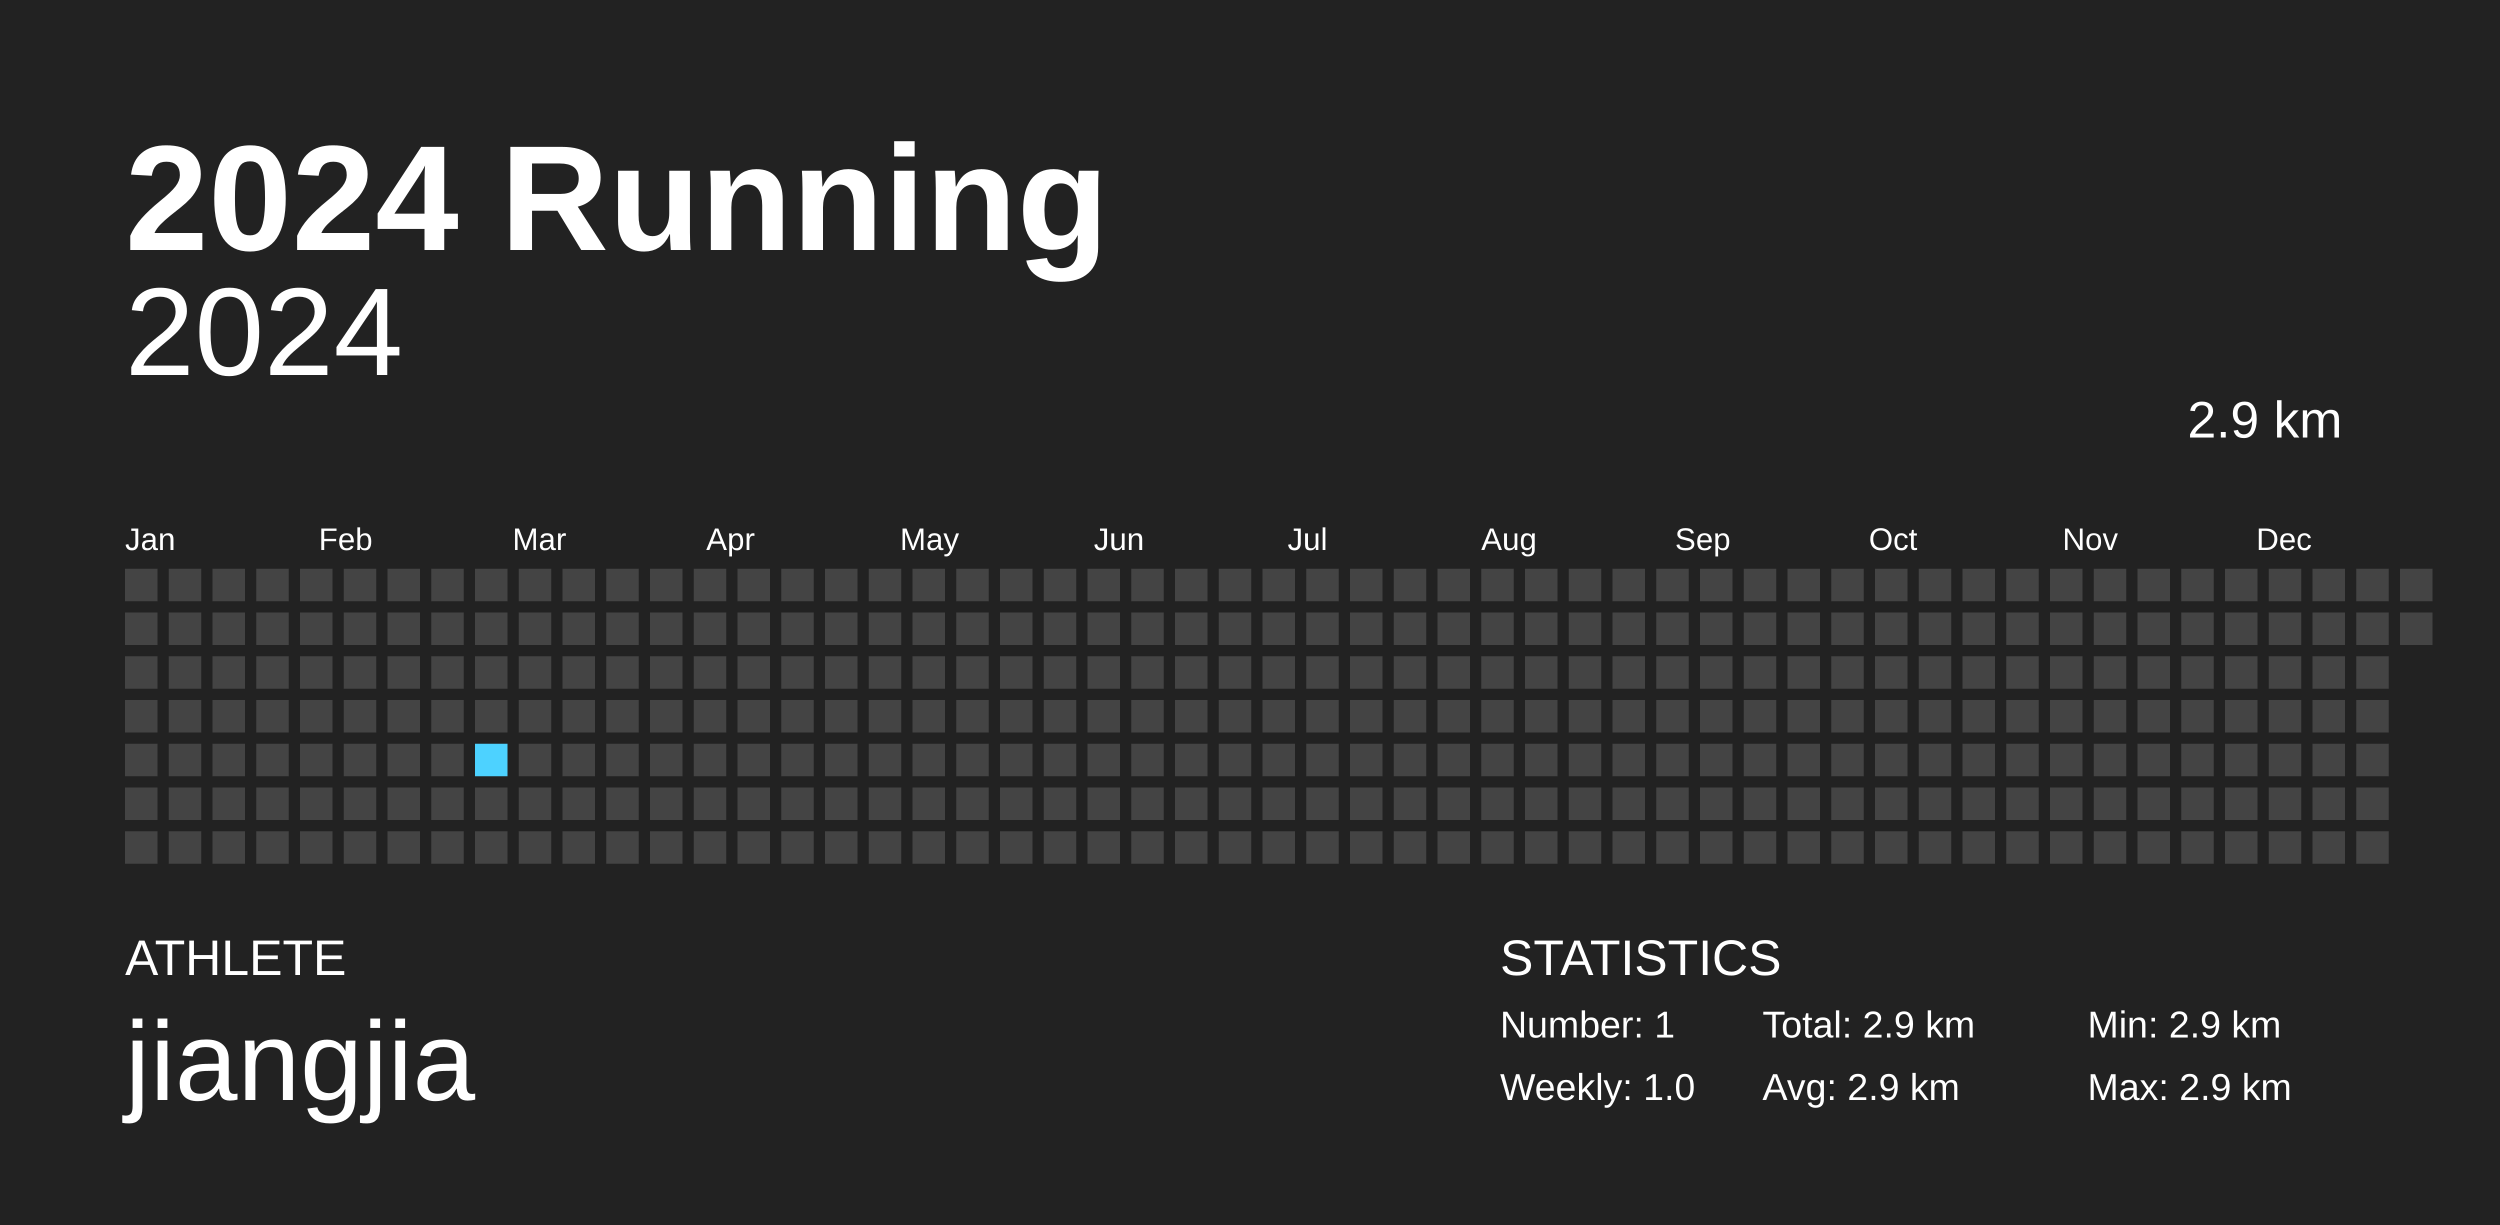
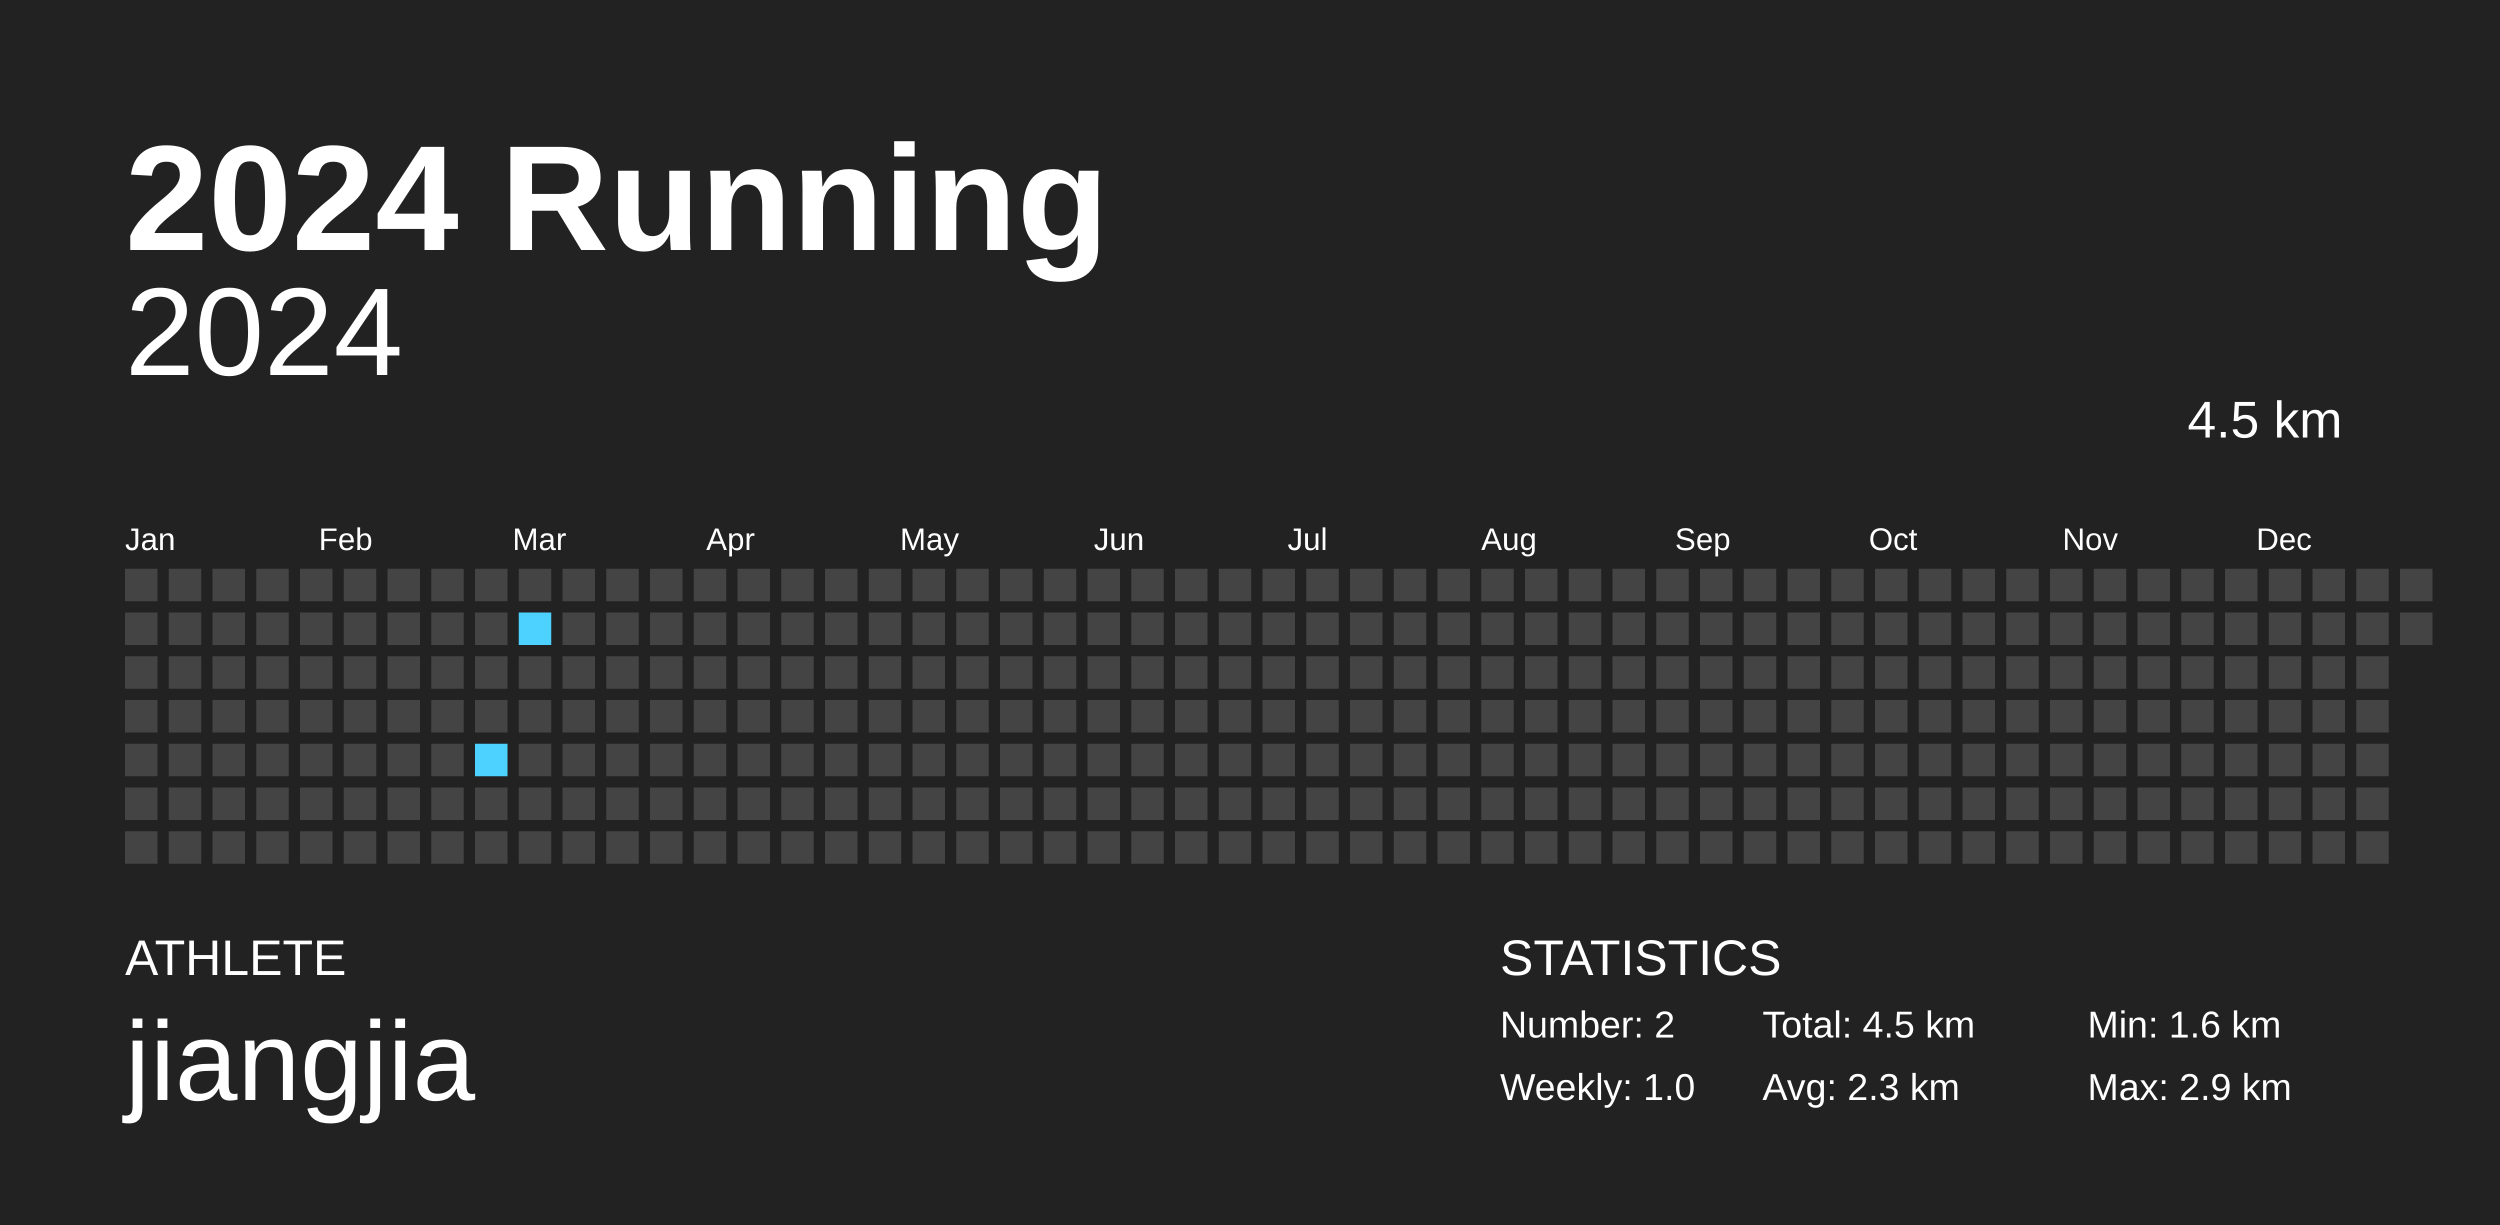
<svg xmlns="http://www.w3.org/2000/svg" baseProfile="full" height="98mm" version="1.1" viewBox="0,0,200,98" width="200mm">
  <defs />
  <rect fill="#222222" height="98" width="200" x="0" y="0" />
  <text fill="#FFFFFF" style="font-size:12px; font-family:Arial; font-weight:bold;" x="10" y="20">2024 Running</text>
  <text fill="#FFFFFF" style="font-size:4px; font-family:Arial" x="10" y="78">ATHLETE</text>
  <text fill="#FFFFFF" style="font-size:9px; font-family:Arial" x="10" y="88">jiangjia</text>
  <text fill="#FFFFFF" style="font-size:4px; font-family:Arial" x="120" y="78">STATISTICS</text>
-   <text fill="#FFFFFF" style="font-size:3px; font-family:Arial" x="120" y="83">Number: 1</text>
+   <text fill="#FFFFFF" style="font-size:3px; font-family:Arial" x="120" y="83">Number: 2</text>
  <text fill="#FFFFFF" style="font-size:3px; font-family:Arial" x="120" y="88">Weekly: 1.0</text>
-   <text fill="#FFFFFF" style="font-size:3px; font-family:Arial" x="141" y="83">Total: 2.9 km</text>
-   <text fill="#FFFFFF" style="font-size:3px; font-family:Arial" x="141" y="88">Avg: 2.9 km</text>
-   <text fill="#FFFFFF" style="font-size:3px; font-family:Arial" x="167" y="83">Min: 2.9 km</text>
+   <text fill="#FFFFFF" style="font-size:3px; font-family:Arial" x="141" y="83">Total: 4.5 km</text>
+   <text fill="#FFFFFF" style="font-size:3px; font-family:Arial" x="141" y="88">Avg: 2.3 km</text>
+   <text fill="#FFFFFF" style="font-size:3px; font-family:Arial" x="167" y="83">Min: 1.6 km</text>
  <text fill="#FFFFFF" style="font-size:3px; font-family:Arial" x="167" y="88">Max: 2.9 km</text>
  <text alignment-baseline="hanging" fill="#FFFFFF" style="font-size:10.0px; font-family:Arial;" x="10" y="30">2024</text>
-   <text alignment-baseline="hanging" fill="#FFFFFF" style="font-size:4.125px; font-family:Arial;" x="175" y="35">2.9 km</text>
+   <text alignment-baseline="hanging" fill="#FFFFFF" style="font-size:4.125px; font-family:Arial;" x="175" y="35">4.5 km</text>
  <text fill="#FFFFFF" style="font-size:2.5px; font-family:Arial" x="10.0" y="44">Jan</text>
  <text fill="#FFFFFF" style="font-size:2.5px; font-family:Arial" x="25.5" y="44">Feb</text>
  <text fill="#FFFFFF" style="font-size:2.5px; font-family:Arial" x="41.0" y="44">Mar</text>
  <text fill="#FFFFFF" style="font-size:2.5px; font-family:Arial" x="56.5" y="44">Apr</text>
  <text fill="#FFFFFF" style="font-size:2.5px; font-family:Arial" x="72.0" y="44">May</text>
  <text fill="#FFFFFF" style="font-size:2.5px; font-family:Arial" x="87.5" y="44">Jun</text>
  <text fill="#FFFFFF" style="font-size:2.5px; font-family:Arial" x="103.0" y="44">Jul</text>
  <text fill="#FFFFFF" style="font-size:2.5px; font-family:Arial" x="118.5" y="44">Aug</text>
  <text fill="#FFFFFF" style="font-size:2.5px; font-family:Arial" x="134.0" y="44">Sep</text>
  <text fill="#FFFFFF" style="font-size:2.5px; font-family:Arial" x="149.5" y="44">Oct</text>
  <text fill="#FFFFFF" style="font-size:2.5px; font-family:Arial" x="165.0" y="44">Nov</text>
  <text fill="#FFFFFF" style="font-size:2.5px; font-family:Arial" x="180.5" y="44">Dec</text>
  <rect fill="#444444" height="2.6" width="2.6" x="10.0" y="45.5" />
  <rect fill="#444444" height="2.6" width="2.6" x="10.0" y="49.0" />
  <rect fill="#444444" height="2.6" width="2.6" x="10.0" y="52.5" />
  <rect fill="#444444" height="2.6" width="2.6" x="10.0" y="56.0" />
  <rect fill="#444444" height="2.6" width="2.6" x="10.0" y="59.5" />
  <rect fill="#444444" height="2.6" width="2.6" x="10.0" y="63.0" />
  <rect fill="#444444" height="2.6" width="2.6" x="10.0" y="66.5" />
  <rect fill="#444444" height="2.6" width="2.6" x="13.5" y="45.5" />
  <rect fill="#444444" height="2.6" width="2.6" x="13.5" y="49.0" />
  <rect fill="#444444" height="2.6" width="2.6" x="13.5" y="52.5" />
  <rect fill="#444444" height="2.6" width="2.6" x="13.5" y="56.0" />
  <rect fill="#444444" height="2.6" width="2.6" x="13.5" y="59.5" />
  <rect fill="#444444" height="2.6" width="2.6" x="13.5" y="63.0" />
  <rect fill="#444444" height="2.6" width="2.6" x="13.5" y="66.5" />
  <rect fill="#444444" height="2.6" width="2.6" x="17.0" y="45.5" />
  <rect fill="#444444" height="2.6" width="2.6" x="17.0" y="49.0" />
  <rect fill="#444444" height="2.6" width="2.6" x="17.0" y="52.5" />
  <rect fill="#444444" height="2.6" width="2.6" x="17.0" y="56.0" />
  <rect fill="#444444" height="2.6" width="2.6" x="17.0" y="59.5" />
  <rect fill="#444444" height="2.6" width="2.6" x="17.0" y="63.0" />
  <rect fill="#444444" height="2.6" width="2.6" x="17.0" y="66.5" />
  <rect fill="#444444" height="2.6" width="2.6" x="20.5" y="45.5" />
  <rect fill="#444444" height="2.6" width="2.6" x="20.5" y="49.0" />
  <rect fill="#444444" height="2.6" width="2.6" x="20.5" y="52.5" />
  <rect fill="#444444" height="2.6" width="2.6" x="20.5" y="56.0" />
  <rect fill="#444444" height="2.6" width="2.6" x="20.5" y="59.5" />
  <rect fill="#444444" height="2.6" width="2.6" x="20.5" y="63.0" />
  <rect fill="#444444" height="2.6" width="2.6" x="20.5" y="66.5" />
  <rect fill="#444444" height="2.6" width="2.6" x="24.0" y="45.5" />
  <rect fill="#444444" height="2.6" width="2.6" x="24.0" y="49.0" />
  <rect fill="#444444" height="2.6" width="2.6" x="24.0" y="52.5" />
  <rect fill="#444444" height="2.6" width="2.6" x="24.0" y="56.0" />
  <rect fill="#444444" height="2.6" width="2.6" x="24.0" y="59.5" />
  <rect fill="#444444" height="2.6" width="2.6" x="24.0" y="63.0" />
  <rect fill="#444444" height="2.6" width="2.6" x="24.0" y="66.5" />
  <rect fill="#444444" height="2.6" width="2.6" x="27.5" y="45.5" />
  <rect fill="#444444" height="2.6" width="2.6" x="27.5" y="49.0" />
  <rect fill="#444444" height="2.6" width="2.6" x="27.5" y="52.5" />
  <rect fill="#444444" height="2.6" width="2.6" x="27.5" y="56.0" />
  <rect fill="#444444" height="2.6" width="2.6" x="27.5" y="59.5" />
  <rect fill="#444444" height="2.6" width="2.6" x="27.5" y="63.0" />
  <rect fill="#444444" height="2.6" width="2.6" x="27.5" y="66.5" />
  <rect fill="#444444" height="2.6" width="2.6" x="31.0" y="45.5" />
  <rect fill="#444444" height="2.6" width="2.6" x="31.0" y="49.0" />
  <rect fill="#444444" height="2.6" width="2.6" x="31.0" y="52.5" />
  <rect fill="#444444" height="2.6" width="2.6" x="31.0" y="56.0" />
  <rect fill="#444444" height="2.6" width="2.6" x="31.0" y="59.5" />
  <rect fill="#444444" height="2.6" width="2.6" x="31.0" y="63.0" />
  <rect fill="#444444" height="2.6" width="2.6" x="31.0" y="66.5" />
  <rect fill="#444444" height="2.6" width="2.6" x="34.5" y="45.5" />
  <rect fill="#444444" height="2.6" width="2.6" x="34.5" y="49.0" />
  <rect fill="#444444" height="2.6" width="2.6" x="34.5" y="52.5" />
  <rect fill="#444444" height="2.6" width="2.6" x="34.5" y="56.0" />
  <rect fill="#444444" height="2.6" width="2.6" x="34.5" y="59.5" />
  <rect fill="#444444" height="2.6" width="2.6" x="34.5" y="63.0" />
  <rect fill="#444444" height="2.6" width="2.6" x="34.5" y="66.5" />
  <rect fill="#444444" height="2.6" width="2.6" x="38.0" y="45.5" />
  <rect fill="#444444" height="2.6" width="2.6" x="38.0" y="49.0" />
  <rect fill="#444444" height="2.6" width="2.6" x="38.0" y="52.5" />
  <rect fill="#444444" height="2.6" width="2.6" x="38.0" y="56.0" />
-   <rect fill="#4DD2FF" height="2.6" width="2.6" x="38.0" y="59.5" />
+   <rect fill="#4dd2ff" height="2.6" width="2.6" x="38.0" y="59.5" />
  <rect fill="#444444" height="2.6" width="2.6" x="38.0" y="63.0" />
  <rect fill="#444444" height="2.6" width="2.6" x="38.0" y="66.5" />
  <rect fill="#444444" height="2.6" width="2.6" x="41.5" y="45.5" />
-   <rect fill="#444444" height="2.6" width="2.6" x="41.5" y="49.0" />
+   <rect fill="#4dd2ff" height="2.6" width="2.6" x="41.5" y="49.0" />
  <rect fill="#444444" height="2.6" width="2.6" x="41.5" y="52.5" />
  <rect fill="#444444" height="2.6" width="2.6" x="41.5" y="56.0" />
  <rect fill="#444444" height="2.6" width="2.6" x="41.5" y="59.5" />
  <rect fill="#444444" height="2.6" width="2.6" x="41.5" y="63.0" />
  <rect fill="#444444" height="2.6" width="2.6" x="41.5" y="66.5" />
  <rect fill="#444444" height="2.6" width="2.6" x="45.0" y="45.5" />
  <rect fill="#444444" height="2.6" width="2.6" x="45.0" y="49.0" />
  <rect fill="#444444" height="2.6" width="2.6" x="45.0" y="52.5" />
  <rect fill="#444444" height="2.6" width="2.6" x="45.0" y="56.0" />
  <rect fill="#444444" height="2.6" width="2.6" x="45.0" y="59.5" />
  <rect fill="#444444" height="2.6" width="2.6" x="45.0" y="63.0" />
  <rect fill="#444444" height="2.6" width="2.6" x="45.0" y="66.5" />
  <rect fill="#444444" height="2.6" width="2.6" x="48.5" y="45.5" />
  <rect fill="#444444" height="2.6" width="2.6" x="48.5" y="49.0" />
  <rect fill="#444444" height="2.6" width="2.6" x="48.5" y="52.5" />
  <rect fill="#444444" height="2.6" width="2.6" x="48.5" y="56.0" />
  <rect fill="#444444" height="2.6" width="2.6" x="48.5" y="59.5" />
  <rect fill="#444444" height="2.6" width="2.6" x="48.5" y="63.0" />
  <rect fill="#444444" height="2.6" width="2.6" x="48.5" y="66.5" />
  <rect fill="#444444" height="2.6" width="2.6" x="52.0" y="45.5" />
  <rect fill="#444444" height="2.6" width="2.6" x="52.0" y="49.0" />
  <rect fill="#444444" height="2.6" width="2.6" x="52.0" y="52.5" />
  <rect fill="#444444" height="2.6" width="2.6" x="52.0" y="56.0" />
  <rect fill="#444444" height="2.6" width="2.6" x="52.0" y="59.5" />
  <rect fill="#444444" height="2.6" width="2.6" x="52.0" y="63.0" />
  <rect fill="#444444" height="2.6" width="2.6" x="52.0" y="66.5" />
  <rect fill="#444444" height="2.6" width="2.6" x="55.5" y="45.5" />
  <rect fill="#444444" height="2.6" width="2.6" x="55.5" y="49.0" />
  <rect fill="#444444" height="2.6" width="2.6" x="55.5" y="52.5" />
  <rect fill="#444444" height="2.6" width="2.6" x="55.5" y="56.0" />
  <rect fill="#444444" height="2.6" width="2.6" x="55.5" y="59.5" />
  <rect fill="#444444" height="2.6" width="2.6" x="55.5" y="63.0" />
  <rect fill="#444444" height="2.6" width="2.6" x="55.5" y="66.5" />
  <rect fill="#444444" height="2.6" width="2.6" x="59.0" y="45.5" />
  <rect fill="#444444" height="2.6" width="2.6" x="59.0" y="49.0" />
  <rect fill="#444444" height="2.6" width="2.6" x="59.0" y="52.5" />
  <rect fill="#444444" height="2.6" width="2.6" x="59.0" y="56.0" />
  <rect fill="#444444" height="2.6" width="2.6" x="59.0" y="59.5" />
  <rect fill="#444444" height="2.6" width="2.6" x="59.0" y="63.0" />
  <rect fill="#444444" height="2.6" width="2.6" x="59.0" y="66.5" />
  <rect fill="#444444" height="2.6" width="2.6" x="62.5" y="45.5" />
  <rect fill="#444444" height="2.6" width="2.6" x="62.5" y="49.0" />
  <rect fill="#444444" height="2.6" width="2.6" x="62.5" y="52.5" />
  <rect fill="#444444" height="2.6" width="2.6" x="62.5" y="56.0" />
  <rect fill="#444444" height="2.6" width="2.6" x="62.5" y="59.5" />
  <rect fill="#444444" height="2.6" width="2.6" x="62.5" y="63.0" />
  <rect fill="#444444" height="2.6" width="2.6" x="62.5" y="66.5" />
  <rect fill="#444444" height="2.6" width="2.6" x="66.0" y="45.5" />
  <rect fill="#444444" height="2.6" width="2.6" x="66.0" y="49.0" />
  <rect fill="#444444" height="2.6" width="2.6" x="66.0" y="52.5" />
  <rect fill="#444444" height="2.6" width="2.6" x="66.0" y="56.0" />
  <rect fill="#444444" height="2.6" width="2.6" x="66.0" y="59.5" />
  <rect fill="#444444" height="2.6" width="2.6" x="66.0" y="63.0" />
  <rect fill="#444444" height="2.6" width="2.6" x="66.0" y="66.5" />
  <rect fill="#444444" height="2.6" width="2.6" x="69.5" y="45.5" />
  <rect fill="#444444" height="2.6" width="2.6" x="69.5" y="49.0" />
  <rect fill="#444444" height="2.6" width="2.6" x="69.5" y="52.5" />
  <rect fill="#444444" height="2.6" width="2.6" x="69.5" y="56.0" />
  <rect fill="#444444" height="2.6" width="2.6" x="69.5" y="59.5" />
  <rect fill="#444444" height="2.6" width="2.6" x="69.5" y="63.0" />
  <rect fill="#444444" height="2.6" width="2.6" x="69.5" y="66.5" />
  <rect fill="#444444" height="2.6" width="2.6" x="73.0" y="45.5" />
  <rect fill="#444444" height="2.6" width="2.6" x="73.0" y="49.0" />
  <rect fill="#444444" height="2.6" width="2.6" x="73.0" y="52.5" />
  <rect fill="#444444" height="2.6" width="2.6" x="73.0" y="56.0" />
  <rect fill="#444444" height="2.6" width="2.6" x="73.0" y="59.5" />
  <rect fill="#444444" height="2.6" width="2.6" x="73.0" y="63.0" />
  <rect fill="#444444" height="2.6" width="2.6" x="73.0" y="66.5" />
  <rect fill="#444444" height="2.6" width="2.6" x="76.5" y="45.5" />
  <rect fill="#444444" height="2.6" width="2.6" x="76.5" y="49.0" />
  <rect fill="#444444" height="2.6" width="2.6" x="76.5" y="52.5" />
  <rect fill="#444444" height="2.6" width="2.6" x="76.5" y="56.0" />
  <rect fill="#444444" height="2.6" width="2.6" x="76.5" y="59.5" />
  <rect fill="#444444" height="2.6" width="2.6" x="76.5" y="63.0" />
  <rect fill="#444444" height="2.6" width="2.6" x="76.5" y="66.5" />
  <rect fill="#444444" height="2.6" width="2.6" x="80.0" y="45.5" />
  <rect fill="#444444" height="2.6" width="2.6" x="80.0" y="49.0" />
  <rect fill="#444444" height="2.6" width="2.6" x="80.0" y="52.5" />
  <rect fill="#444444" height="2.6" width="2.6" x="80.0" y="56.0" />
  <rect fill="#444444" height="2.6" width="2.6" x="80.0" y="59.5" />
  <rect fill="#444444" height="2.6" width="2.6" x="80.0" y="63.0" />
  <rect fill="#444444" height="2.6" width="2.6" x="80.0" y="66.5" />
  <rect fill="#444444" height="2.6" width="2.6" x="83.5" y="45.5" />
  <rect fill="#444444" height="2.6" width="2.6" x="83.5" y="49.0" />
  <rect fill="#444444" height="2.6" width="2.6" x="83.5" y="52.5" />
  <rect fill="#444444" height="2.6" width="2.6" x="83.5" y="56.0" />
  <rect fill="#444444" height="2.6" width="2.6" x="83.5" y="59.5" />
  <rect fill="#444444" height="2.6" width="2.6" x="83.5" y="63.0" />
  <rect fill="#444444" height="2.6" width="2.6" x="83.5" y="66.5" />
  <rect fill="#444444" height="2.6" width="2.6" x="87.0" y="45.5" />
  <rect fill="#444444" height="2.6" width="2.6" x="87.0" y="49.0" />
  <rect fill="#444444" height="2.6" width="2.6" x="87.0" y="52.5" />
  <rect fill="#444444" height="2.6" width="2.6" x="87.0" y="56.0" />
  <rect fill="#444444" height="2.6" width="2.6" x="87.0" y="59.5" />
  <rect fill="#444444" height="2.6" width="2.6" x="87.0" y="63.0" />
  <rect fill="#444444" height="2.6" width="2.6" x="87.0" y="66.5" />
  <rect fill="#444444" height="2.6" width="2.6" x="90.5" y="45.5" />
  <rect fill="#444444" height="2.6" width="2.6" x="90.5" y="49.0" />
  <rect fill="#444444" height="2.6" width="2.6" x="90.5" y="52.5" />
  <rect fill="#444444" height="2.6" width="2.6" x="90.5" y="56.0" />
  <rect fill="#444444" height="2.6" width="2.6" x="90.5" y="59.5" />
  <rect fill="#444444" height="2.6" width="2.6" x="90.5" y="63.0" />
  <rect fill="#444444" height="2.6" width="2.6" x="90.5" y="66.5" />
  <rect fill="#444444" height="2.6" width="2.6" x="94.0" y="45.5" />
  <rect fill="#444444" height="2.6" width="2.6" x="94.0" y="49.0" />
  <rect fill="#444444" height="2.6" width="2.6" x="94.0" y="52.5" />
  <rect fill="#444444" height="2.6" width="2.6" x="94.0" y="56.0" />
  <rect fill="#444444" height="2.6" width="2.6" x="94.0" y="59.5" />
  <rect fill="#444444" height="2.6" width="2.6" x="94.0" y="63.0" />
  <rect fill="#444444" height="2.6" width="2.6" x="94.0" y="66.5" />
  <rect fill="#444444" height="2.6" width="2.6" x="97.5" y="45.5" />
  <rect fill="#444444" height="2.6" width="2.6" x="97.5" y="49.0" />
  <rect fill="#444444" height="2.6" width="2.6" x="97.5" y="52.5" />
  <rect fill="#444444" height="2.6" width="2.6" x="97.5" y="56.0" />
  <rect fill="#444444" height="2.6" width="2.6" x="97.5" y="59.5" />
  <rect fill="#444444" height="2.6" width="2.6" x="97.5" y="63.0" />
  <rect fill="#444444" height="2.6" width="2.6" x="97.5" y="66.5" />
  <rect fill="#444444" height="2.6" width="2.6" x="101.0" y="45.5" />
  <rect fill="#444444" height="2.6" width="2.6" x="101.0" y="49.0" />
  <rect fill="#444444" height="2.6" width="2.6" x="101.0" y="52.5" />
  <rect fill="#444444" height="2.6" width="2.6" x="101.0" y="56.0" />
  <rect fill="#444444" height="2.6" width="2.6" x="101.0" y="59.5" />
  <rect fill="#444444" height="2.6" width="2.6" x="101.0" y="63.0" />
  <rect fill="#444444" height="2.6" width="2.6" x="101.0" y="66.5" />
  <rect fill="#444444" height="2.6" width="2.6" x="104.5" y="45.5" />
  <rect fill="#444444" height="2.6" width="2.6" x="104.5" y="49.0" />
  <rect fill="#444444" height="2.6" width="2.6" x="104.5" y="52.5" />
  <rect fill="#444444" height="2.6" width="2.6" x="104.5" y="56.0" />
  <rect fill="#444444" height="2.6" width="2.6" x="104.5" y="59.5" />
  <rect fill="#444444" height="2.6" width="2.6" x="104.5" y="63.0" />
  <rect fill="#444444" height="2.6" width="2.6" x="104.5" y="66.5" />
  <rect fill="#444444" height="2.6" width="2.6" x="108.0" y="45.5" />
  <rect fill="#444444" height="2.6" width="2.6" x="108.0" y="49.0" />
  <rect fill="#444444" height="2.6" width="2.6" x="108.0" y="52.5" />
  <rect fill="#444444" height="2.6" width="2.6" x="108.0" y="56.0" />
  <rect fill="#444444" height="2.6" width="2.6" x="108.0" y="59.5" />
  <rect fill="#444444" height="2.6" width="2.6" x="108.0" y="63.0" />
  <rect fill="#444444" height="2.6" width="2.6" x="108.0" y="66.5" />
  <rect fill="#444444" height="2.6" width="2.6" x="111.5" y="45.5" />
  <rect fill="#444444" height="2.6" width="2.6" x="111.5" y="49.0" />
  <rect fill="#444444" height="2.6" width="2.6" x="111.5" y="52.5" />
  <rect fill="#444444" height="2.6" width="2.6" x="111.5" y="56.0" />
  <rect fill="#444444" height="2.6" width="2.6" x="111.5" y="59.5" />
  <rect fill="#444444" height="2.6" width="2.6" x="111.5" y="63.0" />
  <rect fill="#444444" height="2.6" width="2.6" x="111.5" y="66.5" />
  <rect fill="#444444" height="2.6" width="2.6" x="115.0" y="45.5" />
  <rect fill="#444444" height="2.6" width="2.6" x="115.0" y="49.0" />
  <rect fill="#444444" height="2.6" width="2.6" x="115.0" y="52.5" />
  <rect fill="#444444" height="2.6" width="2.6" x="115.0" y="56.0" />
  <rect fill="#444444" height="2.6" width="2.6" x="115.0" y="59.5" />
  <rect fill="#444444" height="2.6" width="2.6" x="115.0" y="63.0" />
  <rect fill="#444444" height="2.6" width="2.6" x="115.0" y="66.5" />
  <rect fill="#444444" height="2.6" width="2.6" x="118.5" y="45.5" />
  <rect fill="#444444" height="2.6" width="2.6" x="118.5" y="49.0" />
  <rect fill="#444444" height="2.6" width="2.6" x="118.5" y="52.5" />
  <rect fill="#444444" height="2.6" width="2.6" x="118.5" y="56.0" />
  <rect fill="#444444" height="2.6" width="2.6" x="118.5" y="59.5" />
  <rect fill="#444444" height="2.6" width="2.6" x="118.5" y="63.0" />
  <rect fill="#444444" height="2.6" width="2.6" x="118.5" y="66.5" />
  <rect fill="#444444" height="2.6" width="2.6" x="122.0" y="45.5" />
  <rect fill="#444444" height="2.6" width="2.6" x="122.0" y="49.0" />
  <rect fill="#444444" height="2.6" width="2.6" x="122.0" y="52.5" />
  <rect fill="#444444" height="2.6" width="2.6" x="122.0" y="56.0" />
  <rect fill="#444444" height="2.6" width="2.6" x="122.0" y="59.5" />
  <rect fill="#444444" height="2.6" width="2.6" x="122.0" y="63.0" />
  <rect fill="#444444" height="2.6" width="2.6" x="122.0" y="66.5" />
  <rect fill="#444444" height="2.6" width="2.6" x="125.5" y="45.5" />
  <rect fill="#444444" height="2.6" width="2.6" x="125.5" y="49.0" />
  <rect fill="#444444" height="2.6" width="2.6" x="125.5" y="52.5" />
  <rect fill="#444444" height="2.6" width="2.6" x="125.5" y="56.0" />
  <rect fill="#444444" height="2.6" width="2.6" x="125.5" y="59.5" />
  <rect fill="#444444" height="2.6" width="2.6" x="125.5" y="63.0" />
  <rect fill="#444444" height="2.6" width="2.6" x="125.5" y="66.5" />
  <rect fill="#444444" height="2.6" width="2.6" x="129.0" y="45.5" />
  <rect fill="#444444" height="2.6" width="2.6" x="129.0" y="49.0" />
  <rect fill="#444444" height="2.6" width="2.6" x="129.0" y="52.5" />
  <rect fill="#444444" height="2.6" width="2.6" x="129.0" y="56.0" />
  <rect fill="#444444" height="2.6" width="2.6" x="129.0" y="59.5" />
  <rect fill="#444444" height="2.6" width="2.6" x="129.0" y="63.0" />
  <rect fill="#444444" height="2.6" width="2.6" x="129.0" y="66.5" />
  <rect fill="#444444" height="2.6" width="2.6" x="132.5" y="45.5" />
  <rect fill="#444444" height="2.6" width="2.6" x="132.5" y="49.0" />
  <rect fill="#444444" height="2.6" width="2.6" x="132.5" y="52.5" />
  <rect fill="#444444" height="2.6" width="2.6" x="132.5" y="56.0" />
  <rect fill="#444444" height="2.6" width="2.6" x="132.5" y="59.5" />
  <rect fill="#444444" height="2.6" width="2.6" x="132.5" y="63.0" />
  <rect fill="#444444" height="2.6" width="2.6" x="132.5" y="66.5" />
  <rect fill="#444444" height="2.6" width="2.6" x="136.0" y="45.5" />
  <rect fill="#444444" height="2.6" width="2.6" x="136.0" y="49.0" />
  <rect fill="#444444" height="2.6" width="2.6" x="136.0" y="52.5" />
  <rect fill="#444444" height="2.6" width="2.6" x="136.0" y="56.0" />
  <rect fill="#444444" height="2.6" width="2.6" x="136.0" y="59.5" />
  <rect fill="#444444" height="2.6" width="2.6" x="136.0" y="63.0" />
  <rect fill="#444444" height="2.6" width="2.6" x="136.0" y="66.5" />
  <rect fill="#444444" height="2.6" width="2.6" x="139.5" y="45.5" />
  <rect fill="#444444" height="2.6" width="2.6" x="139.5" y="49.0" />
  <rect fill="#444444" height="2.6" width="2.6" x="139.5" y="52.5" />
  <rect fill="#444444" height="2.6" width="2.6" x="139.5" y="56.0" />
  <rect fill="#444444" height="2.6" width="2.6" x="139.5" y="59.5" />
  <rect fill="#444444" height="2.6" width="2.6" x="139.5" y="63.0" />
  <rect fill="#444444" height="2.6" width="2.6" x="139.5" y="66.5" />
  <rect fill="#444444" height="2.6" width="2.6" x="143.0" y="45.5" />
  <rect fill="#444444" height="2.6" width="2.6" x="143.0" y="49.0" />
  <rect fill="#444444" height="2.6" width="2.6" x="143.0" y="52.5" />
  <rect fill="#444444" height="2.6" width="2.6" x="143.0" y="56.0" />
  <rect fill="#444444" height="2.6" width="2.6" x="143.0" y="59.5" />
  <rect fill="#444444" height="2.6" width="2.6" x="143.0" y="63.0" />
  <rect fill="#444444" height="2.6" width="2.6" x="143.0" y="66.5" />
  <rect fill="#444444" height="2.6" width="2.6" x="146.5" y="45.5" />
  <rect fill="#444444" height="2.6" width="2.6" x="146.5" y="49.0" />
  <rect fill="#444444" height="2.6" width="2.6" x="146.5" y="52.5" />
  <rect fill="#444444" height="2.6" width="2.6" x="146.5" y="56.0" />
  <rect fill="#444444" height="2.6" width="2.6" x="146.5" y="59.5" />
  <rect fill="#444444" height="2.6" width="2.6" x="146.5" y="63.0" />
  <rect fill="#444444" height="2.6" width="2.6" x="146.5" y="66.5" />
  <rect fill="#444444" height="2.6" width="2.6" x="150.0" y="45.5" />
  <rect fill="#444444" height="2.6" width="2.6" x="150.0" y="49.0" />
  <rect fill="#444444" height="2.6" width="2.6" x="150.0" y="52.5" />
  <rect fill="#444444" height="2.6" width="2.6" x="150.0" y="56.0" />
  <rect fill="#444444" height="2.6" width="2.6" x="150.0" y="59.5" />
  <rect fill="#444444" height="2.6" width="2.6" x="150.0" y="63.0" />
  <rect fill="#444444" height="2.6" width="2.6" x="150.0" y="66.5" />
  <rect fill="#444444" height="2.6" width="2.6" x="153.5" y="45.5" />
  <rect fill="#444444" height="2.6" width="2.6" x="153.5" y="49.0" />
  <rect fill="#444444" height="2.6" width="2.6" x="153.5" y="52.5" />
  <rect fill="#444444" height="2.6" width="2.6" x="153.5" y="56.0" />
  <rect fill="#444444" height="2.6" width="2.6" x="153.5" y="59.5" />
  <rect fill="#444444" height="2.6" width="2.6" x="153.5" y="63.0" />
  <rect fill="#444444" height="2.6" width="2.6" x="153.5" y="66.5" />
  <rect fill="#444444" height="2.6" width="2.6" x="157.0" y="45.5" />
  <rect fill="#444444" height="2.6" width="2.6" x="157.0" y="49.0" />
  <rect fill="#444444" height="2.6" width="2.6" x="157.0" y="52.5" />
  <rect fill="#444444" height="2.6" width="2.6" x="157.0" y="56.0" />
  <rect fill="#444444" height="2.6" width="2.6" x="157.0" y="59.5" />
  <rect fill="#444444" height="2.6" width="2.6" x="157.0" y="63.0" />
  <rect fill="#444444" height="2.6" width="2.6" x="157.0" y="66.5" />
  <rect fill="#444444" height="2.6" width="2.6" x="160.5" y="45.5" />
  <rect fill="#444444" height="2.6" width="2.6" x="160.5" y="49.0" />
  <rect fill="#444444" height="2.6" width="2.6" x="160.5" y="52.5" />
  <rect fill="#444444" height="2.6" width="2.6" x="160.5" y="56.0" />
  <rect fill="#444444" height="2.6" width="2.6" x="160.5" y="59.5" />
  <rect fill="#444444" height="2.6" width="2.6" x="160.5" y="63.0" />
  <rect fill="#444444" height="2.6" width="2.6" x="160.5" y="66.5" />
  <rect fill="#444444" height="2.6" width="2.6" x="164.0" y="45.5" />
  <rect fill="#444444" height="2.6" width="2.6" x="164.0" y="49.0" />
  <rect fill="#444444" height="2.6" width="2.6" x="164.0" y="52.5" />
  <rect fill="#444444" height="2.6" width="2.6" x="164.0" y="56.0" />
  <rect fill="#444444" height="2.6" width="2.6" x="164.0" y="59.5" />
  <rect fill="#444444" height="2.6" width="2.6" x="164.0" y="63.0" />
  <rect fill="#444444" height="2.6" width="2.6" x="164.0" y="66.5" />
  <rect fill="#444444" height="2.6" width="2.6" x="167.5" y="45.5" />
  <rect fill="#444444" height="2.6" width="2.6" x="167.5" y="49.0" />
  <rect fill="#444444" height="2.6" width="2.6" x="167.5" y="52.5" />
  <rect fill="#444444" height="2.6" width="2.6" x="167.5" y="56.0" />
  <rect fill="#444444" height="2.6" width="2.6" x="167.5" y="59.5" />
  <rect fill="#444444" height="2.6" width="2.6" x="167.5" y="63.0" />
  <rect fill="#444444" height="2.6" width="2.6" x="167.5" y="66.5" />
  <rect fill="#444444" height="2.6" width="2.6" x="171.0" y="45.5" />
  <rect fill="#444444" height="2.6" width="2.6" x="171.0" y="49.0" />
  <rect fill="#444444" height="2.6" width="2.6" x="171.0" y="52.5" />
  <rect fill="#444444" height="2.6" width="2.6" x="171.0" y="56.0" />
  <rect fill="#444444" height="2.6" width="2.6" x="171.0" y="59.5" />
  <rect fill="#444444" height="2.6" width="2.6" x="171.0" y="63.0" />
  <rect fill="#444444" height="2.6" width="2.6" x="171.0" y="66.5" />
  <rect fill="#444444" height="2.6" width="2.6" x="174.5" y="45.5" />
  <rect fill="#444444" height="2.6" width="2.6" x="174.5" y="49.0" />
  <rect fill="#444444" height="2.6" width="2.6" x="174.5" y="52.5" />
  <rect fill="#444444" height="2.6" width="2.6" x="174.5" y="56.0" />
  <rect fill="#444444" height="2.6" width="2.6" x="174.5" y="59.5" />
  <rect fill="#444444" height="2.6" width="2.6" x="174.5" y="63.0" />
  <rect fill="#444444" height="2.6" width="2.6" x="174.5" y="66.5" />
  <rect fill="#444444" height="2.6" width="2.6" x="178.0" y="45.5" />
  <rect fill="#444444" height="2.6" width="2.6" x="178.0" y="49.0" />
  <rect fill="#444444" height="2.6" width="2.6" x="178.0" y="52.5" />
  <rect fill="#444444" height="2.6" width="2.6" x="178.0" y="56.0" />
  <rect fill="#444444" height="2.6" width="2.6" x="178.0" y="59.5" />
  <rect fill="#444444" height="2.6" width="2.6" x="178.0" y="63.0" />
  <rect fill="#444444" height="2.6" width="2.6" x="178.0" y="66.5" />
  <rect fill="#444444" height="2.6" width="2.6" x="181.5" y="45.5" />
  <rect fill="#444444" height="2.6" width="2.6" x="181.5" y="49.0" />
  <rect fill="#444444" height="2.6" width="2.6" x="181.5" y="52.5" />
  <rect fill="#444444" height="2.6" width="2.6" x="181.5" y="56.0" />
  <rect fill="#444444" height="2.6" width="2.6" x="181.5" y="59.5" />
  <rect fill="#444444" height="2.6" width="2.6" x="181.5" y="63.0" />
  <rect fill="#444444" height="2.6" width="2.6" x="181.5" y="66.5" />
  <rect fill="#444444" height="2.6" width="2.6" x="185.0" y="45.5" />
  <rect fill="#444444" height="2.6" width="2.6" x="185.0" y="49.0" />
  <rect fill="#444444" height="2.6" width="2.6" x="185.0" y="52.5" />
  <rect fill="#444444" height="2.6" width="2.6" x="185.0" y="56.0" />
  <rect fill="#444444" height="2.6" width="2.6" x="185.0" y="59.5" />
  <rect fill="#444444" height="2.6" width="2.6" x="185.0" y="63.0" />
  <rect fill="#444444" height="2.6" width="2.6" x="185.0" y="66.5" />
  <rect fill="#444444" height="2.6" width="2.6" x="188.5" y="45.5" />
  <rect fill="#444444" height="2.6" width="2.6" x="188.5" y="49.0" />
  <rect fill="#444444" height="2.6" width="2.6" x="188.5" y="52.5" />
  <rect fill="#444444" height="2.6" width="2.6" x="188.5" y="56.0" />
  <rect fill="#444444" height="2.6" width="2.6" x="188.5" y="59.5" />
  <rect fill="#444444" height="2.6" width="2.6" x="188.5" y="63.0" />
  <rect fill="#444444" height="2.6" width="2.6" x="188.5" y="66.5" />
  <rect fill="#444444" height="2.6" width="2.6" x="192.0" y="45.5" />
  <rect fill="#444444" height="2.6" width="2.6" x="192.0" y="49.0" />
</svg>
